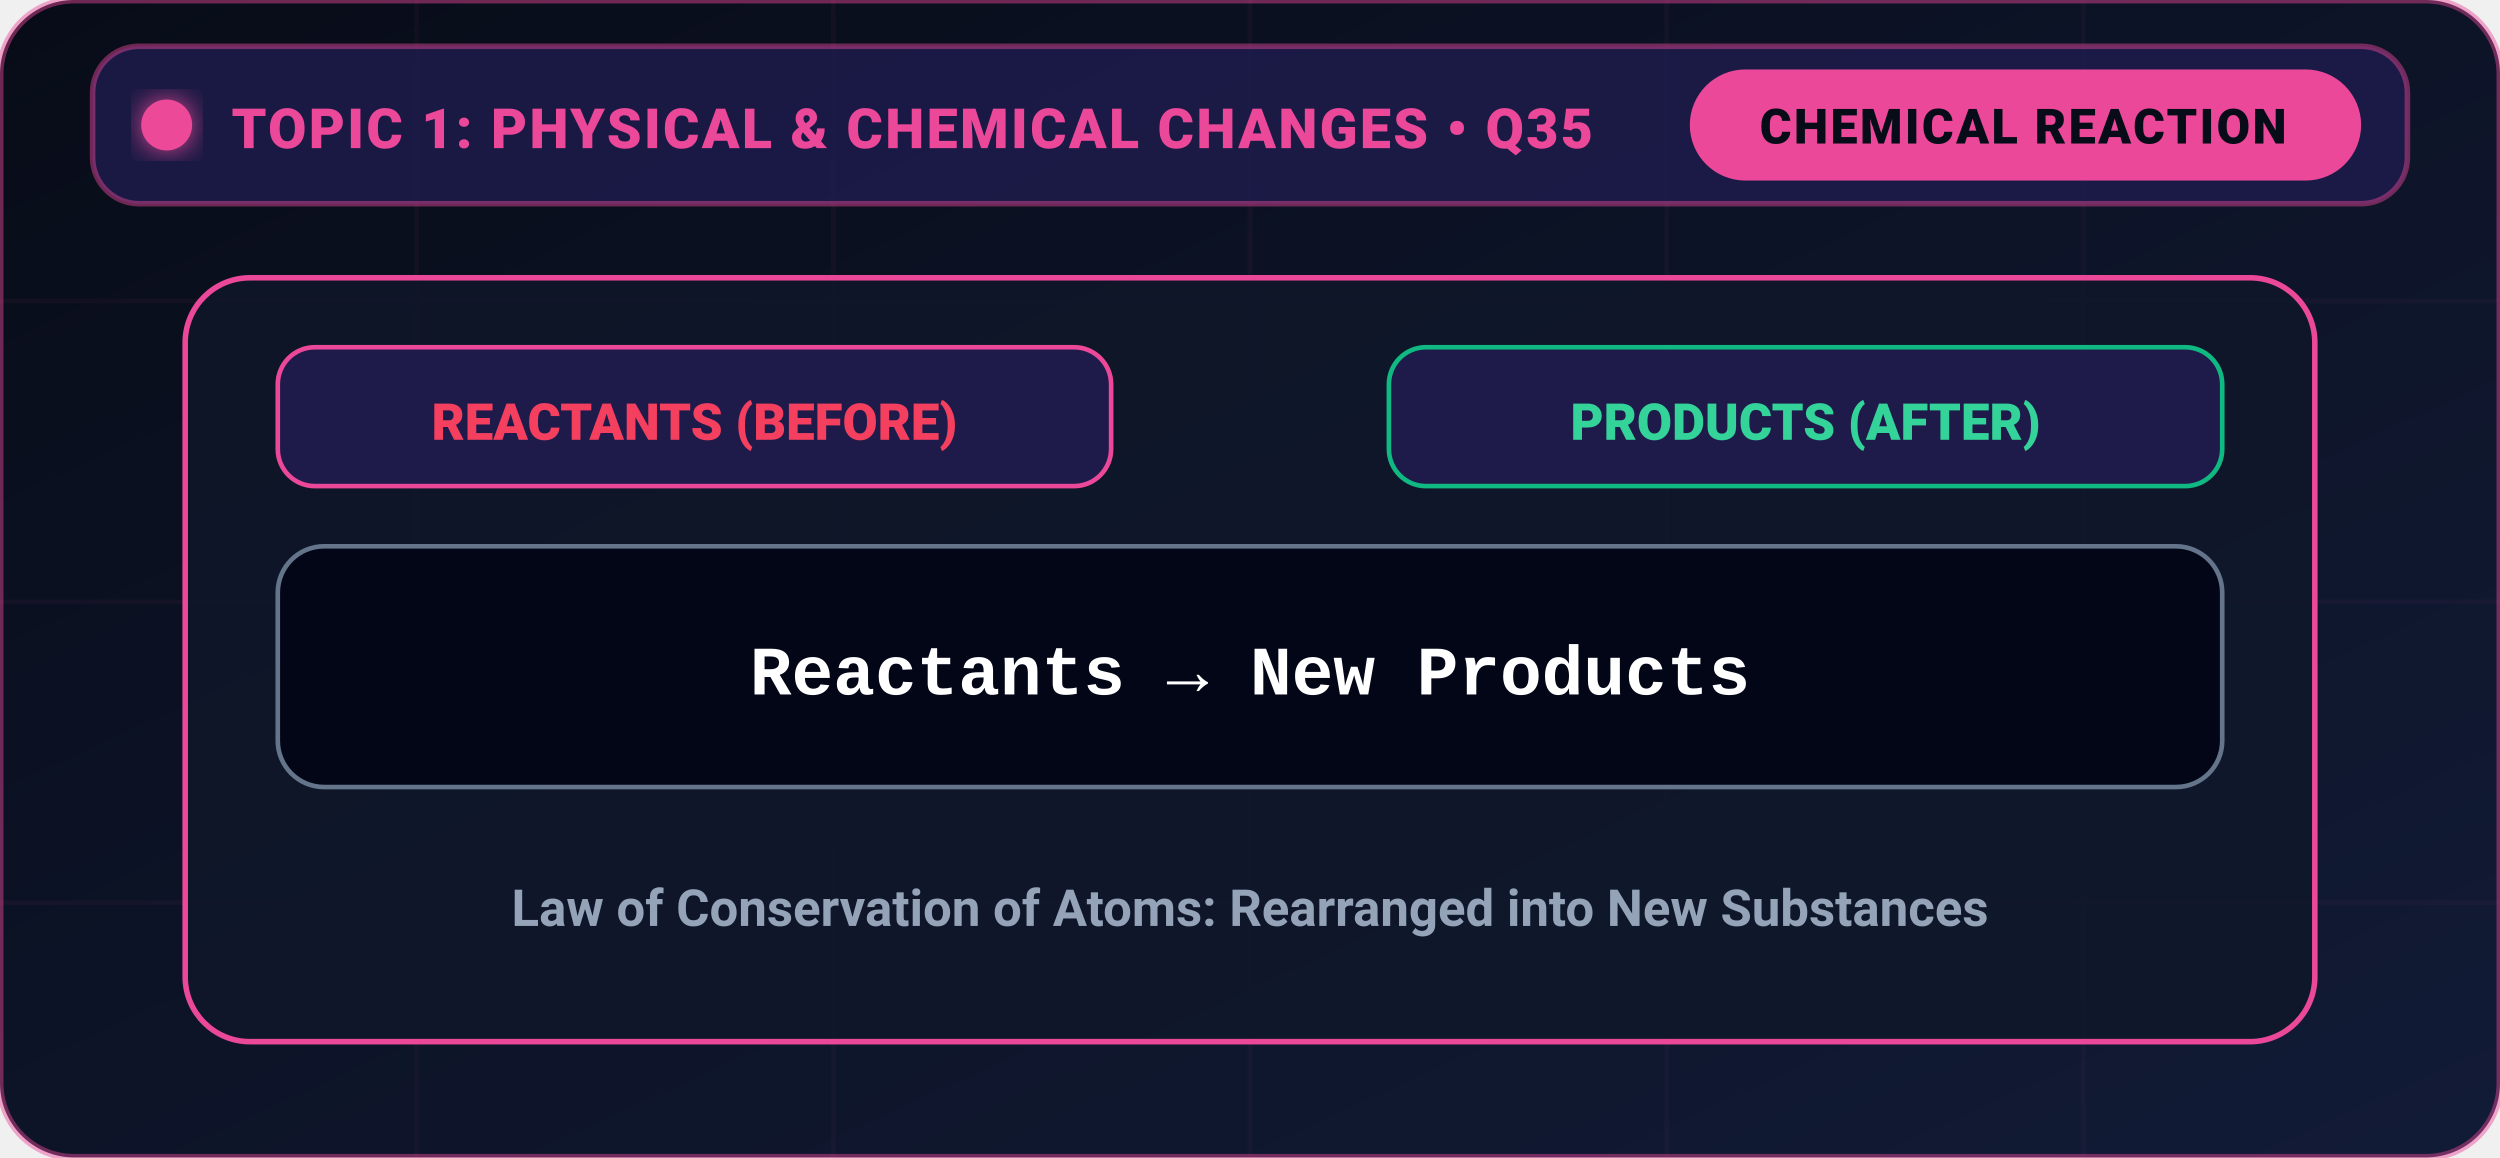
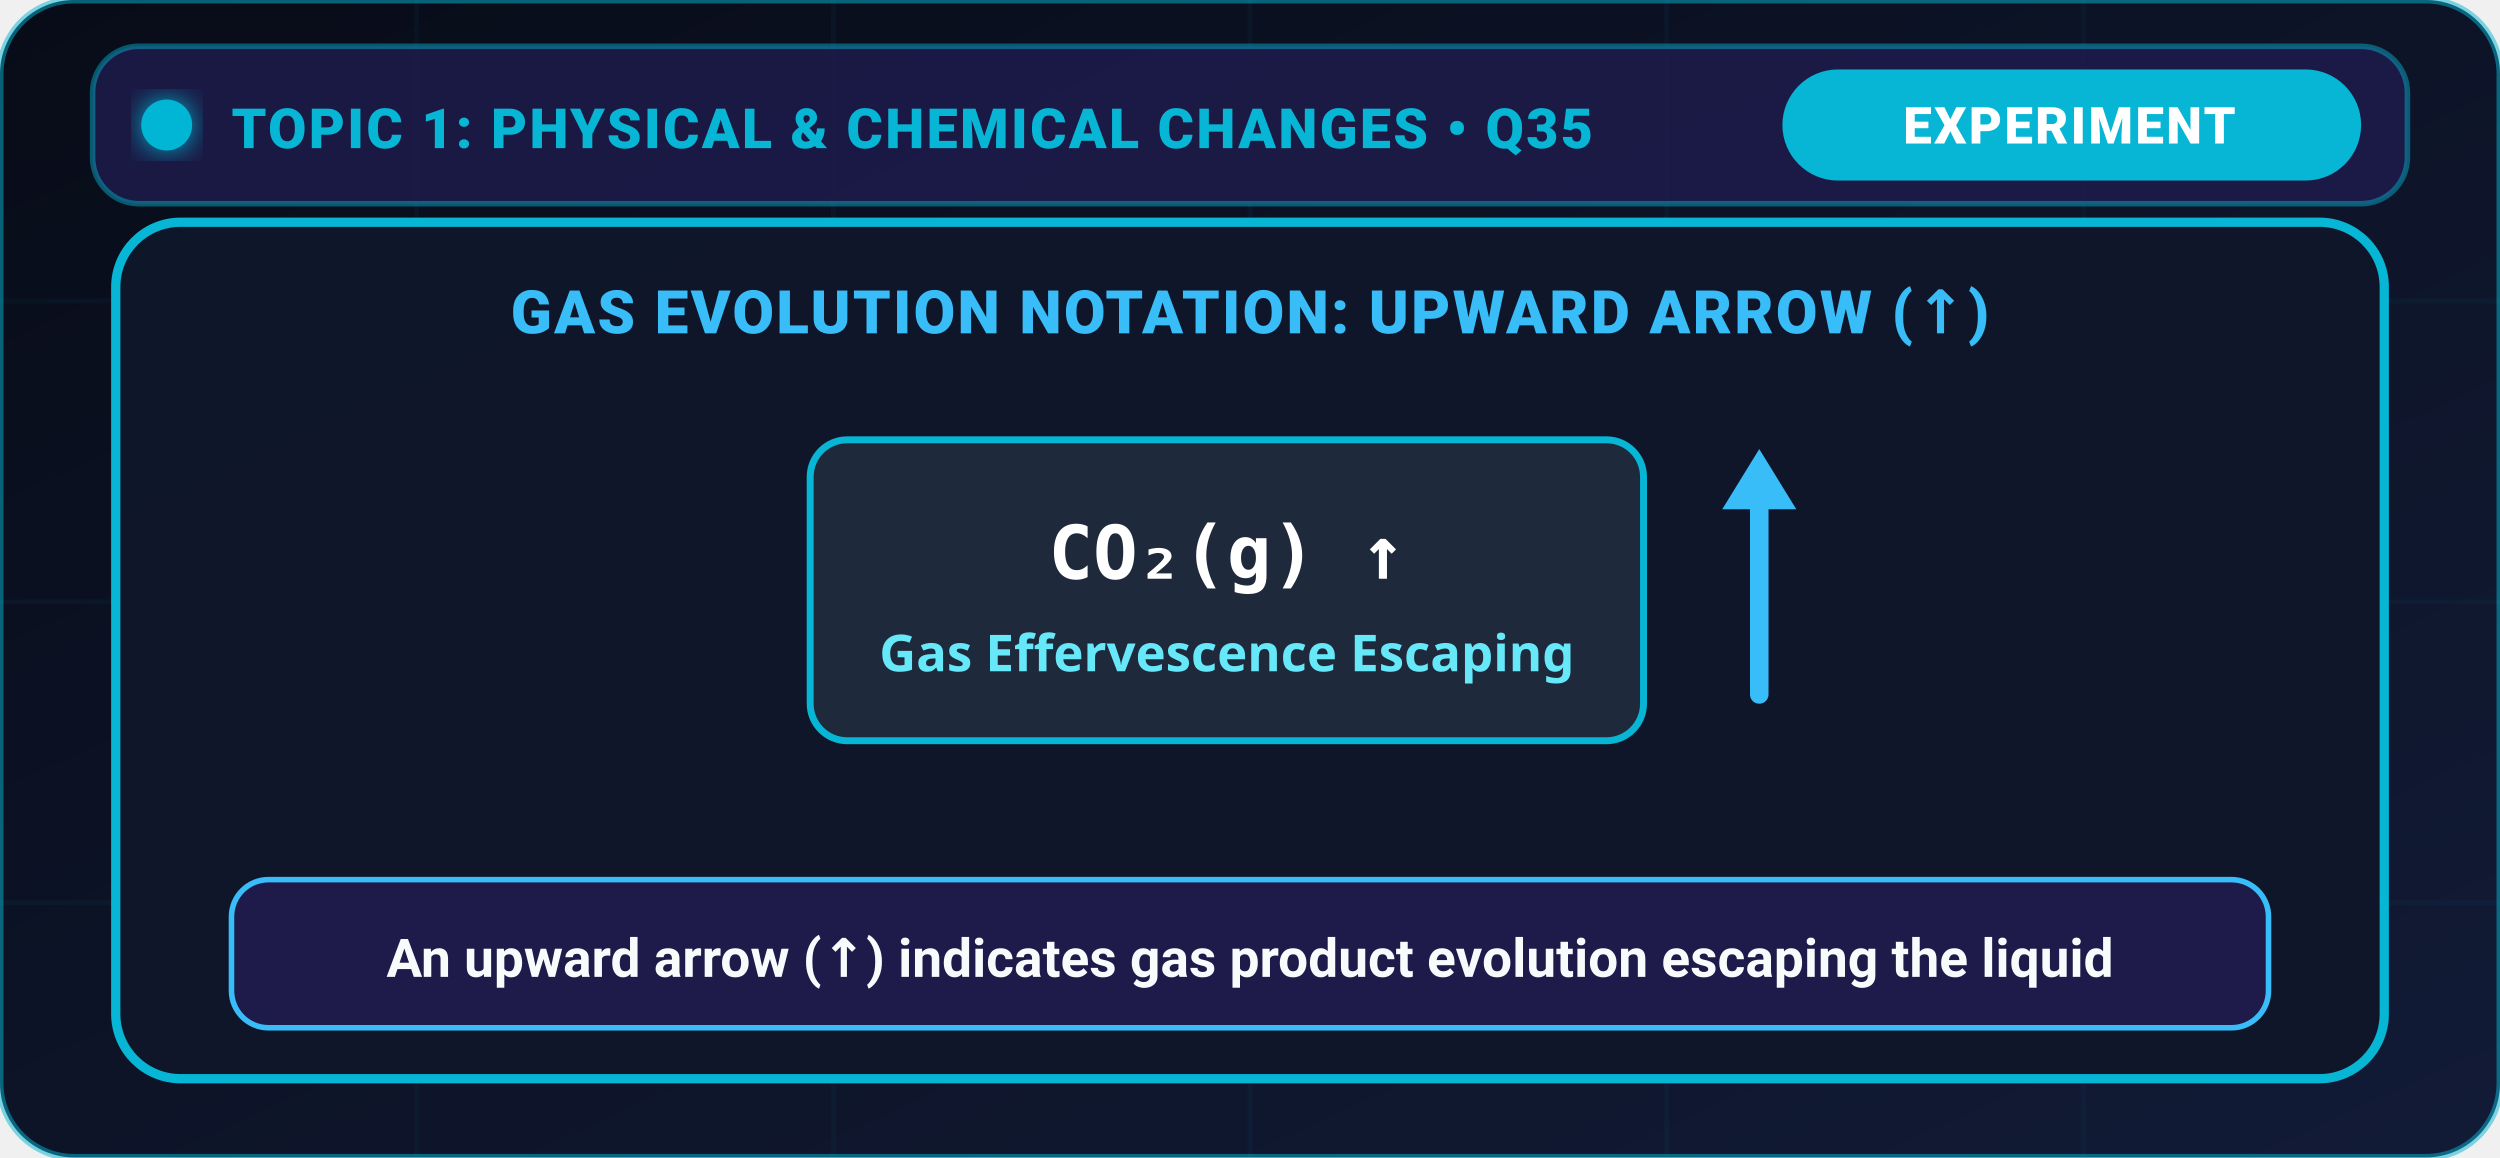
<svg xmlns="http://www.w3.org/2000/svg" viewBox="0 0 540 250" width="100%" height="100%">
  <defs>
-     <linearGradient id="bg_tf_1_35" x1="0%" y1="0%" x2="100%" y2="100%">
+     <linearGradient id="bg_t1_tf_35" x1="0%" y1="0%" x2="100%" y2="100%">
      <stop offset="0%" stop-color="#080c18" />
      <stop offset="50%" stop-color="#0d1428" />
      <stop offset="100%" stop-color="#121b36" />
    </linearGradient>
-     <filter id="glow_tf_1_35" x="-20%" y="-20%" width="140%" height="140%">
+     <filter id="glow_t1_tf_35" x="-20%" y="-20%" width="140%" height="140%">
      <feGaussianBlur stdDeviation="3" result="blur" />
      <feComposite in="SourceGraphic" in2="blur" operator="over" />
    </filter>
  </defs>
-   <rect width="540" height="250" rx="16" fill="url(#bg_tf_1_35)" stroke="#ec4899" stroke-width="1.5" stroke-opacity="0.45" />
-   <g opacity="0.04" stroke="#ec4899" stroke-width="1">
+   <rect width="540" height="250" rx="16" fill="url(#bg_t1_tf_35)" stroke="#06b6d4" stroke-width="1.5" stroke-opacity="0.5" />
+   <g opacity="0.04" stroke="#06b6d4" stroke-width="1">
    <line x1="90" y1="0" x2="90" y2="250" />
    <line x1="180" y1="0" x2="180" y2="250" />
    <line x1="270" y1="0" x2="270" y2="250" />
    <line x1="360" y1="0" x2="360" y2="250" />
    <line x1="450" y1="0" x2="450" y2="250" />
    <line x1="0" y1="65" x2="540" y2="65" />
    <line x1="0" y1="130" x2="540" y2="130" />
    <line x1="0" y1="195" x2="540" y2="195" />
  </g>
-   <rect x="20" y="10" width="500" height="34" rx="10" fill="#1e1b4b" fill-opacity="0.85" stroke="#ec4899" stroke-width="1.2" stroke-opacity="0.45" />
-   <circle cx="36" cy="27" r="5.5" fill="#ec4899" filter="url(#glow_tf_1_35)" />
-   <text x="50" y="32" fill="#ec4899" font-family="'Segoe UI', Roboto, sans-serif" font-size="12" font-weight="900" letter-spacing="0.5">TOPIC 1: PHYSICAL &amp; CHEMICAL CHANGES • Q35</text>
-   <rect x="365" y="15" width="145" height="24" rx="12" fill="#ec4899" />
-   <text x="437" y="31" fill="#080c18" font-family="'Segoe UI', Roboto, sans-serif" font-size="10.5" font-weight="900" text-anchor="middle" letter-spacing="0.5">CHEMICAL REACTION</text>
-   <rect x="40" y="60" width="460" height="165" rx="14" fill="#0f172a" fill-opacity="0.8" stroke="#ec4899" stroke-width="1.2" />
-   <rect x="60" y="75" width="180" height="30" rx="8" fill="#1e1b4b" stroke="#ec4899" stroke-width="1" />
-   <text x="150" y="95" fill="#f43f5e" font-family="'Segoe UI', Roboto, sans-serif" font-size="11" font-weight="800" text-anchor="middle">REACTANTS (BEFORE)</text>
-   <text x="270" y="138" fill="#facc15" font-family="'Segoe UI', Roboto, sans-serif" font-size="20" font-weight="900" text-anchor="middle">→</text>
-   <rect x="300" y="75" width="180" height="30" rx="8" fill="#1e1b4b" stroke="#10b981" stroke-width="1" />
-   <text x="390" y="95" fill="#34d399" font-family="'Segoe UI', Roboto, sans-serif" font-size="11" font-weight="800" text-anchor="middle">PRODUCTS (AFTER)</text>
-   <rect x="60" y="118" width="420" height="52" rx="10" fill="#020617" stroke="#64748b" stroke-width="1" />
-   <text x="270" y="150" fill="#ffffff" font-family="'Courier New', monospace" font-size="15" font-weight="900" text-anchor="middle">Reactants  →  New Products</text>
-   <text x="270" y="200" fill="#94a3b8" font-family="'Segoe UI', Roboto, sans-serif" font-size="11" font-weight="700" text-anchor="middle">Law of Conservation of Atoms: Rearranged into New Substances</text>
+   <rect x="20" y="10" width="500" height="34" rx="10" fill="#1e1b4b" fill-opacity="0.85" stroke="#06b6d4" stroke-width="1.2" stroke-opacity="0.45" />
+   <circle cx="36" cy="27" r="5.5" fill="#06b6d4" filter="url(#glow_t1_tf_35)" />
+   <text x="50" y="32" fill="#06b6d4" font-family="'Segoe UI', Roboto, sans-serif" font-size="12" font-weight="900" letter-spacing="0.5">TOPIC 1: PHYSICAL &amp; CHEMICAL CHANGES • Q35</text>
+   <rect x="385" y="15" width="125" height="24" rx="12" fill="#06b6d4" />
+   <text x="447" y="31" fill="#ffffff" font-family="'Segoe UI', Roboto, sans-serif" font-size="11" font-weight="900" text-anchor="middle" letter-spacing="0.5">EXPERIMENT</text>
+   <g transform="translate(25, 48)">
+     <rect x="0" y="0" width="490" height="185" rx="14" fill="#0f172a" fill-opacity="0.95" stroke="#06b6d4" stroke-width="2" />
+     <text x="245" y="24" fill="#38bdf8" font-family="'Segoe UI', Roboto, sans-serif" font-size="13" font-weight="900" text-anchor="middle" letter-spacing="0.5">
+       GAS EVOLUTION NOTATION: UPWARD ARROW (↑)
+     </text>
+     <g transform="translate(130, 32)">
+       <rect x="20" y="15" width="180" height="65" rx="8" fill="#1e293b" stroke="#06b6d4" stroke-width="1.5" />
+       <text x="110" y="45" fill="#ffffff" font-family="monospace" font-size="16" font-weight="900" text-anchor="middle">CO₂(g)  ↑</text>
+       <text x="110" y="65" fill="#67e8f9" font-family="sans-serif" font-size="11" font-weight="700" text-anchor="middle">Gas Effervescence Escaping</text>
+       <line x1="225" y1="70" x2="225" y2="25" stroke="#38bdf8" stroke-width="4" stroke-linecap="round" />
+       <polygon points="225,17 217,30 233,30" fill="#38bdf8" />
+     </g>
+     <g transform="translate(25, 142)">
+       <rect x="0" y="0" width="440" height="32" rx="8" fill="#1e1b4b" stroke="#38bdf8" stroke-width="1.2" />
+       <text x="220" y="21" fill="#f8fafc" font-family="'Segoe UI', Roboto, sans-serif" font-size="11.5" font-weight="700" text-anchor="middle">
+         An upward arrow (↑) indicates gas product evolution escaping the liquid
+       </text>
+     </g>
+   </g>
</svg>
